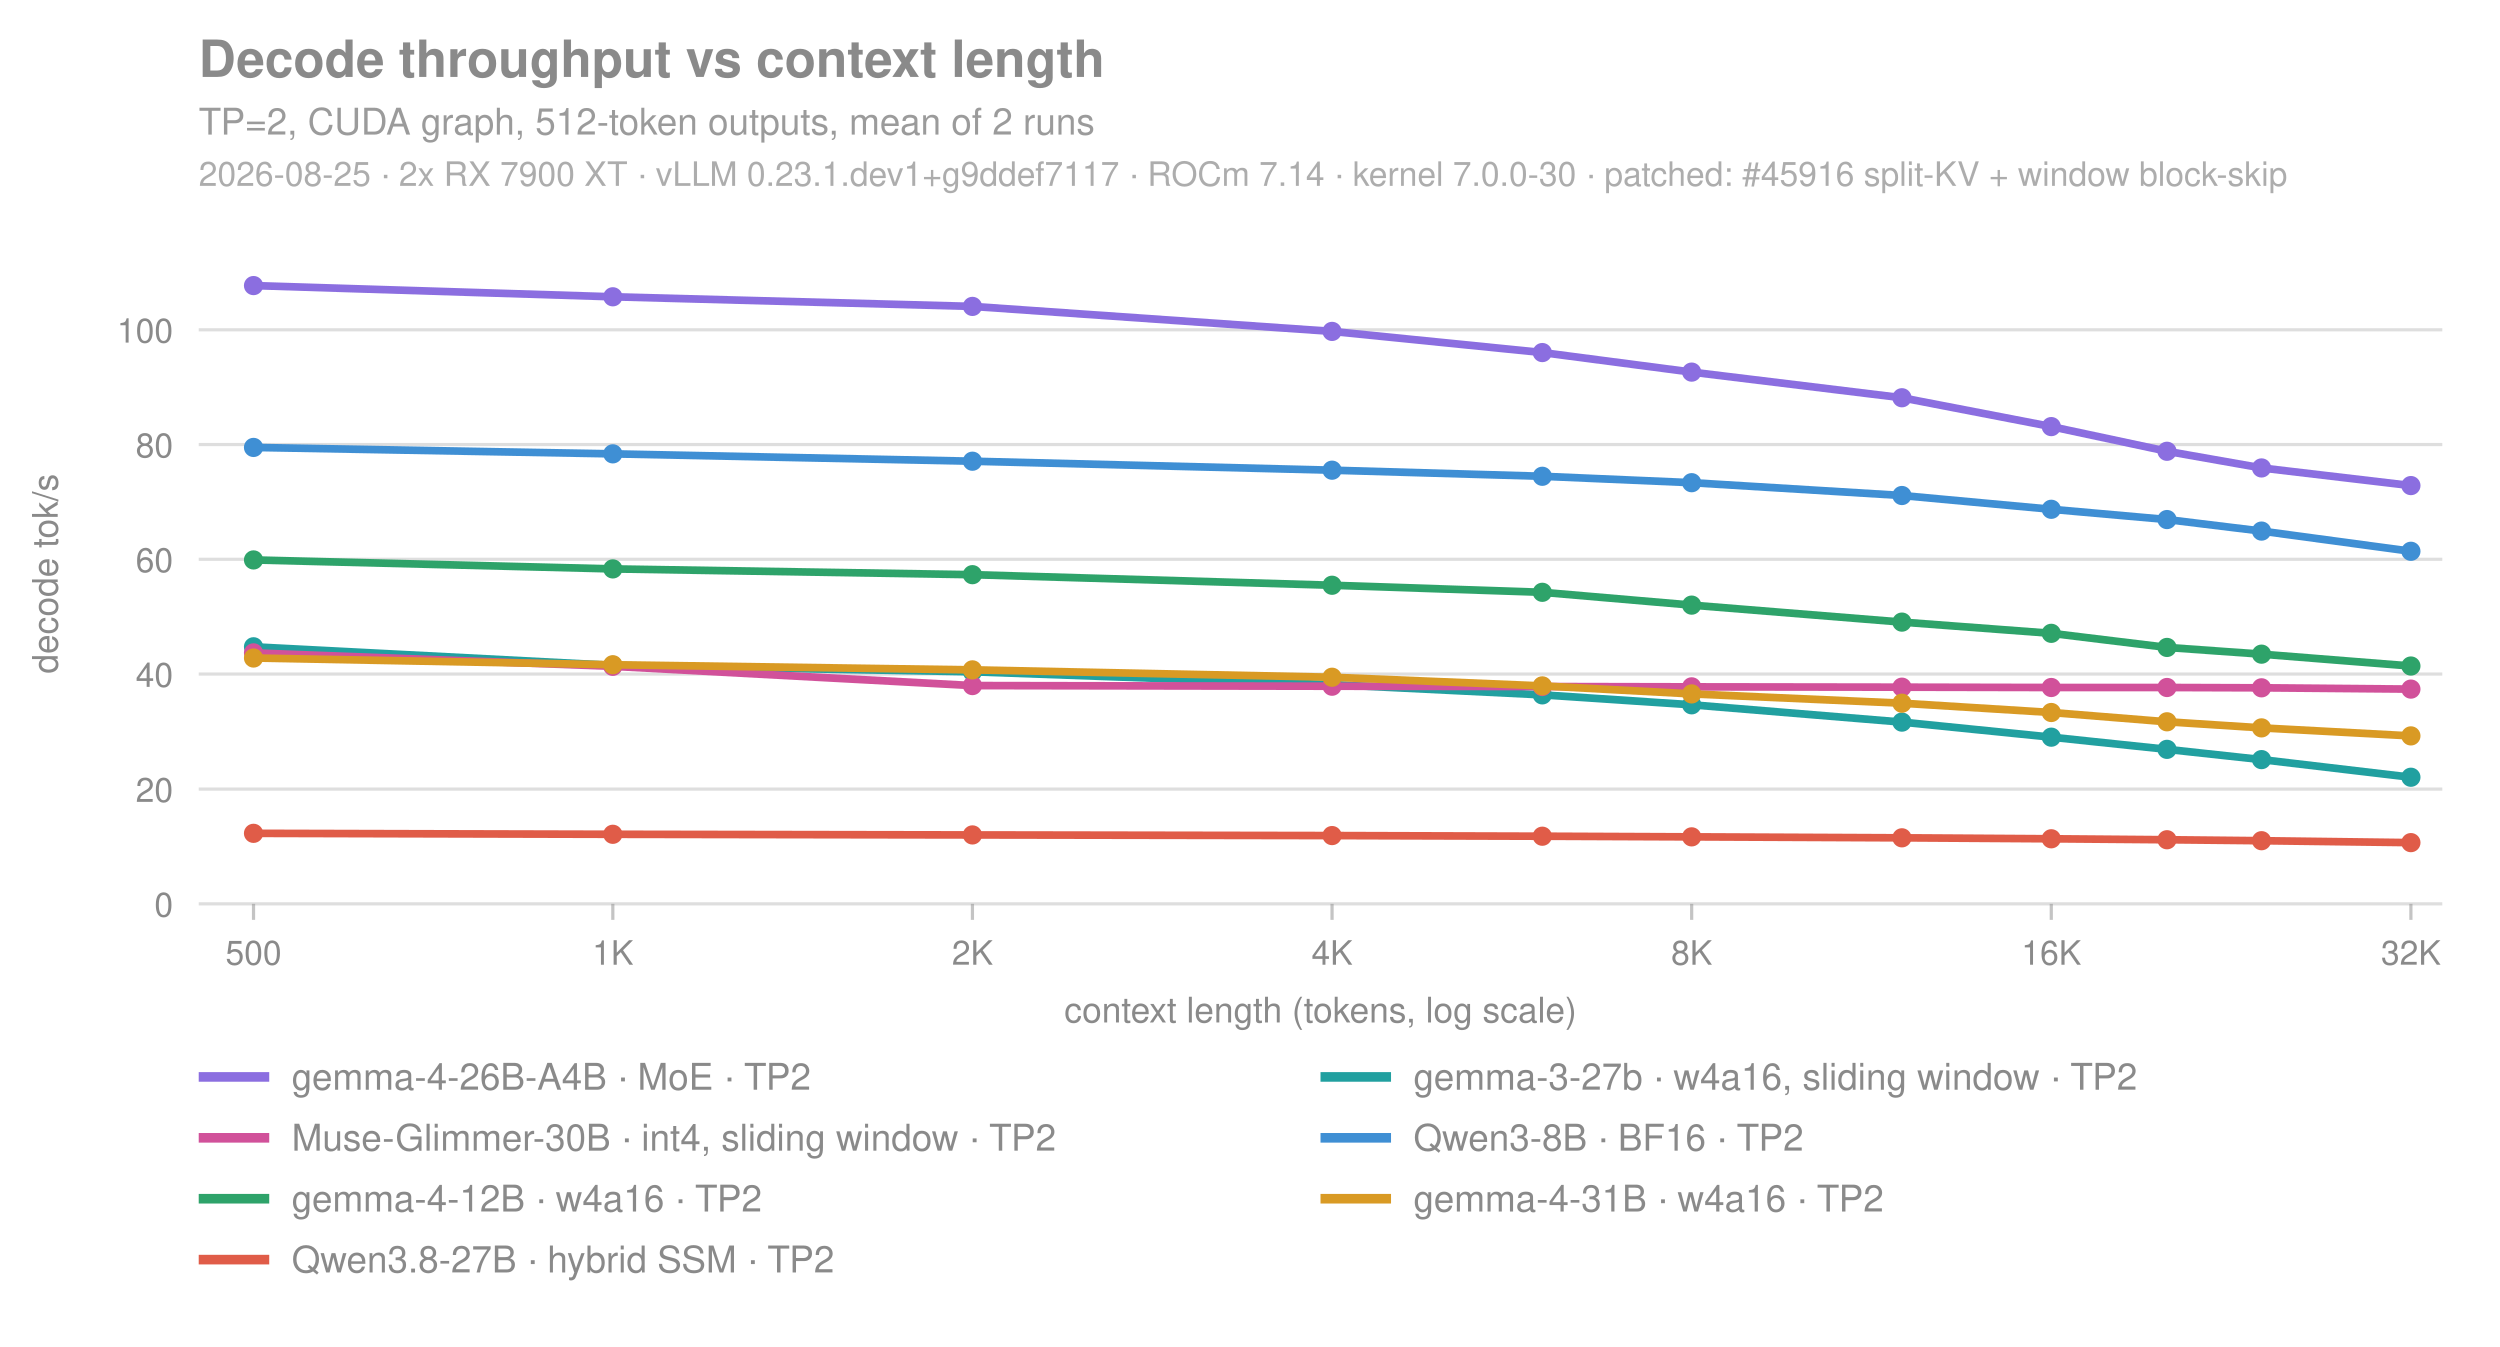
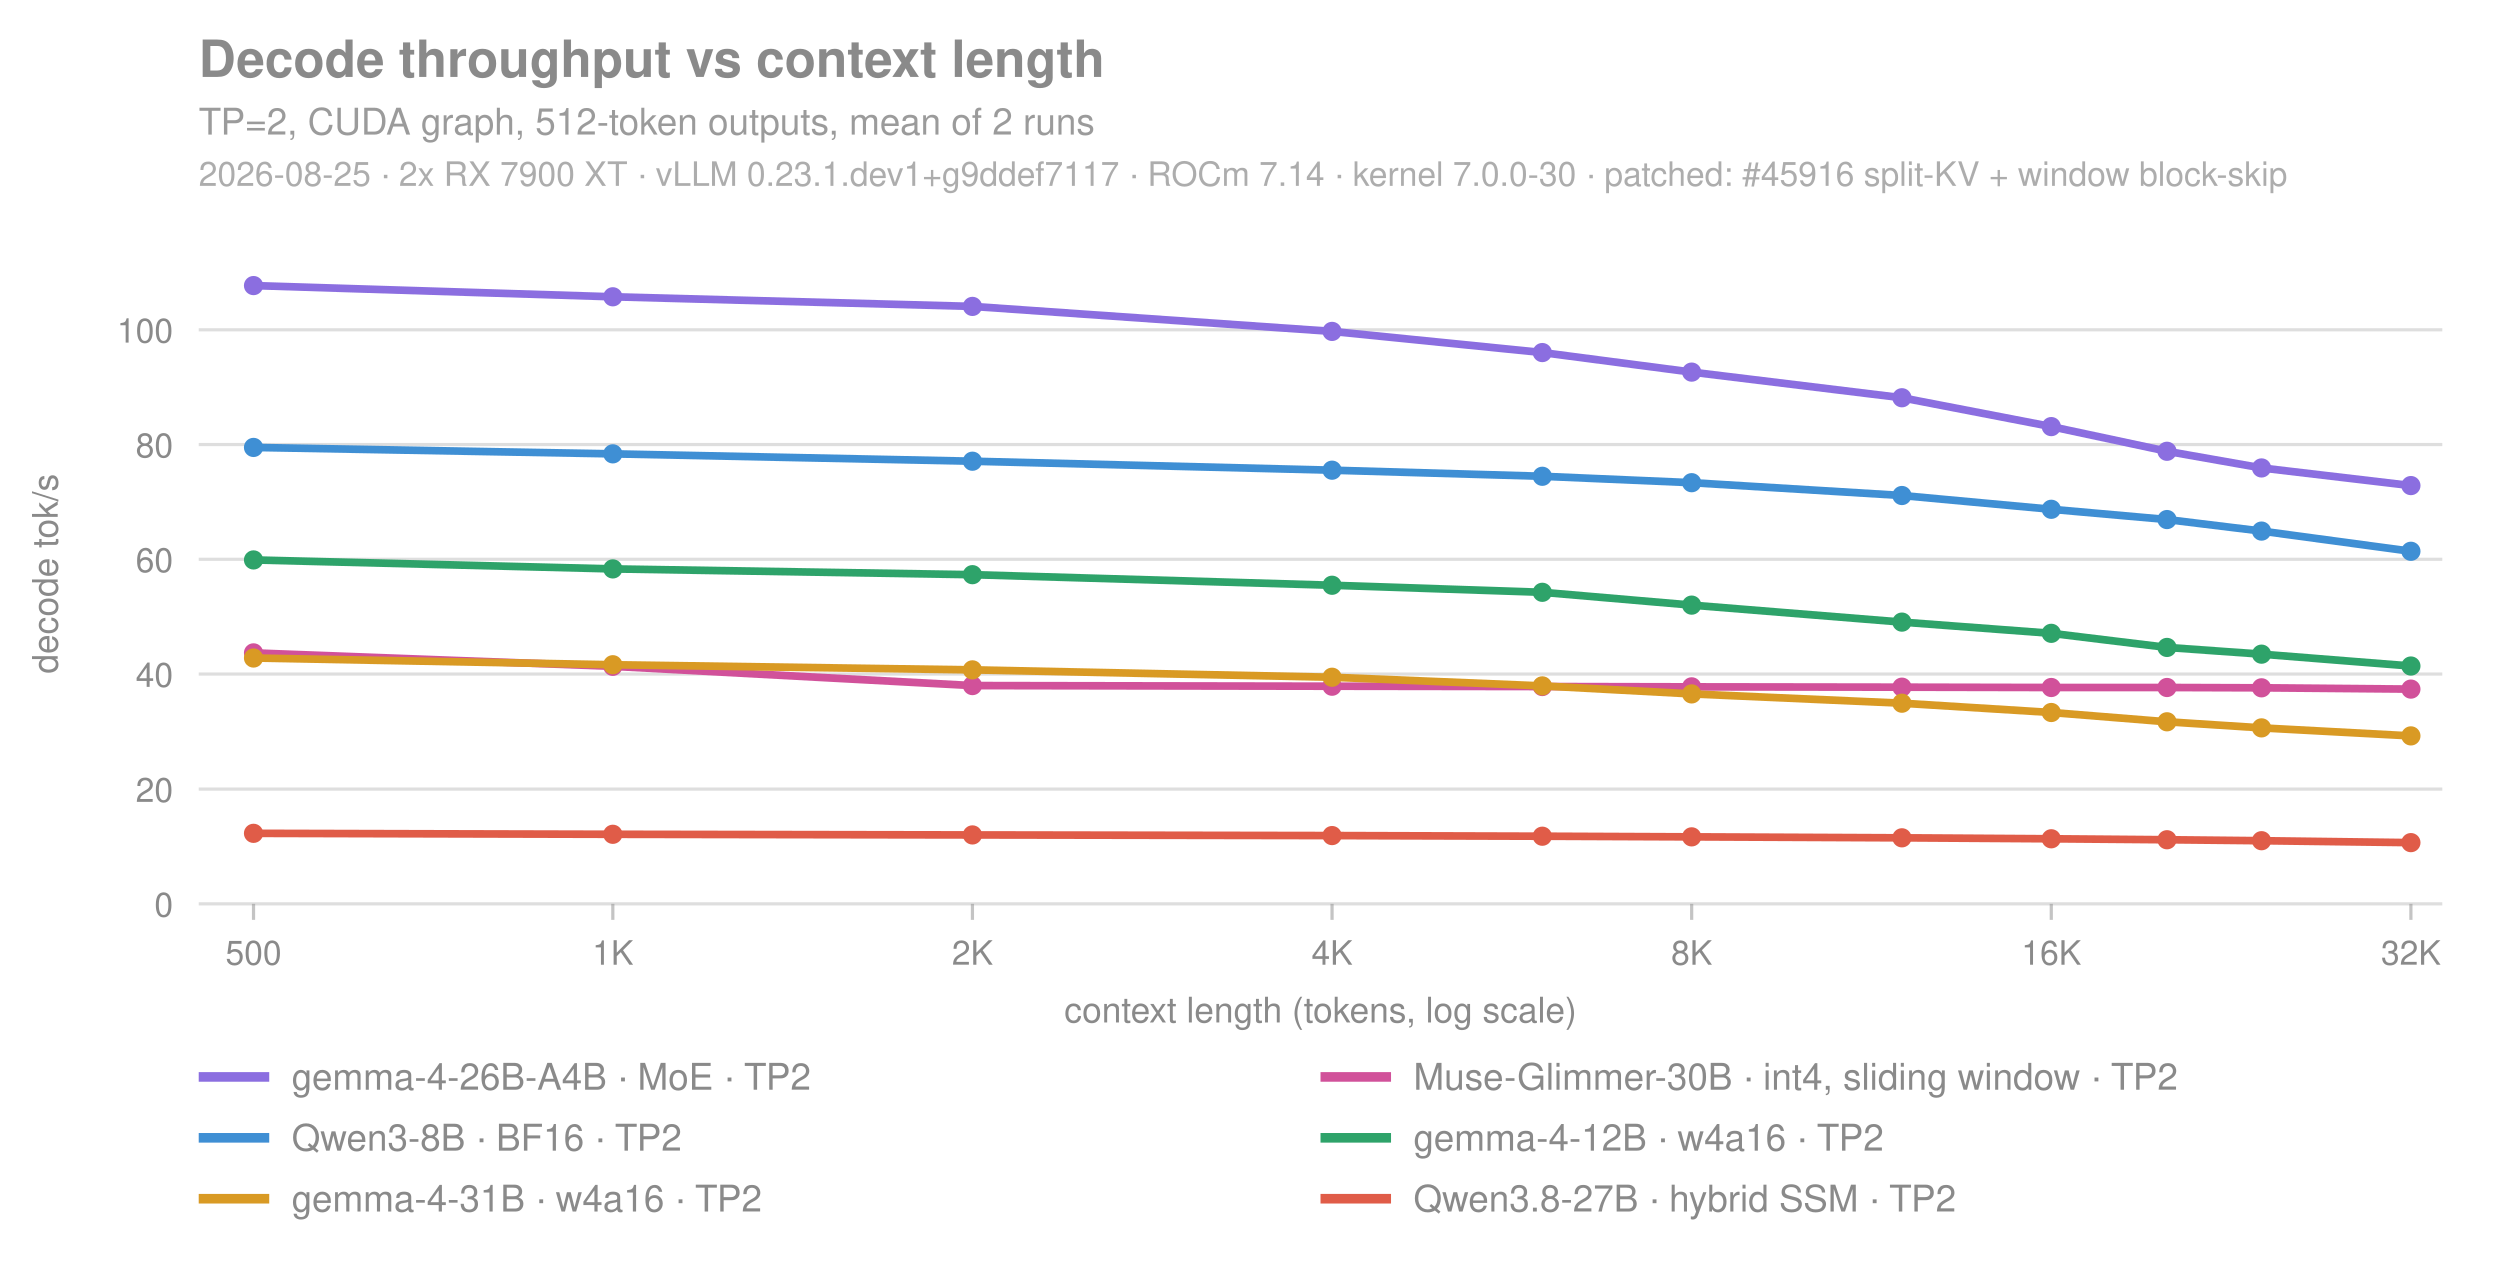
- <svg xmlns="http://www.w3.org/2000/svg" viewBox="0 0 780 420" width="780" height="420" font-family="-apple-system,BlinkMacSystemFont,Segoe UI,Helvetica,Arial,sans-serif">
+ <svg xmlns="http://www.w3.org/2000/svg" viewBox="0 0 780 401" width="780" height="401" font-family="-apple-system,BlinkMacSystemFont,Segoe UI,Helvetica,Arial,sans-serif">
  <text x="62" y="24" font-size="16" font-weight="700" fill="#8a8a8a">Decode throughput vs context length</text>
  <text x="62" y="42" font-size="11.5" fill="#8a8a8a" opacity=".85">TP=2, CUDA graph, 512-token outputs, mean of 2 runs</text>
  <text x="62" y="58" font-size="10.5" fill="#8a8a8a" opacity=".7">2026-08-25 · 2x RX 7900 XT · vLLM 0.23.1.dev1+g9ddef7117 · ROCm 7.14 · kernel 7.0.0-30 · patched: #45916 split-KV + window block-skip</text>
  <line x1="62" y1="282.0" x2="762" y2="282.0" stroke="#8a8a8a" stroke-width="1" opacity=".28" />
  <text x="54" y="286.0" font-size="10.5" fill="#8a8a8a" text-anchor="end">0</text>
  <line x1="62" y1="246.2" x2="762" y2="246.2" stroke="#8a8a8a" stroke-width="1" opacity=".28" />
  <text x="54" y="250.2" font-size="10.5" fill="#8a8a8a" text-anchor="end">20</text>
  <line x1="62" y1="210.3" x2="762" y2="210.3" stroke="#8a8a8a" stroke-width="1" opacity=".28" />
  <text x="54" y="214.3" font-size="10.5" fill="#8a8a8a" text-anchor="end">40</text>
  <line x1="62" y1="174.5" x2="762" y2="174.5" stroke="#8a8a8a" stroke-width="1" opacity=".28" />
  <text x="54" y="178.5" font-size="10.5" fill="#8a8a8a" text-anchor="end">60</text>
  <line x1="62" y1="138.7" x2="762" y2="138.7" stroke="#8a8a8a" stroke-width="1" opacity=".28" />
  <text x="54" y="142.7" font-size="10.5" fill="#8a8a8a" text-anchor="end">80</text>
  <line x1="62" y1="102.9" x2="762" y2="102.9" stroke="#8a8a8a" stroke-width="1" opacity=".28" />
  <text x="54" y="106.9" font-size="10.5" fill="#8a8a8a" text-anchor="end">100</text>
  <line x1="79.1" y1="282" x2="79.1" y2="287" stroke="#8a8a8a" stroke-width="1" opacity=".5" />
  <text x="79.1" y="301" font-size="10.5" fill="#8a8a8a" text-anchor="middle">500</text>
  <line x1="191.2" y1="282" x2="191.2" y2="287" stroke="#8a8a8a" stroke-width="1" opacity=".5" />
  <text x="191.2" y="301" font-size="10.5" fill="#8a8a8a" text-anchor="middle">1K</text>
  <line x1="303.4" y1="282" x2="303.4" y2="287" stroke="#8a8a8a" stroke-width="1" opacity=".5" />
  <text x="303.4" y="301" font-size="10.5" fill="#8a8a8a" text-anchor="middle">2K</text>
  <line x1="415.6" y1="282" x2="415.6" y2="287" stroke="#8a8a8a" stroke-width="1" opacity=".5" />
  <text x="415.6" y="301" font-size="10.5" fill="#8a8a8a" text-anchor="middle">4K</text>
  <line x1="527.8" y1="282" x2="527.8" y2="287" stroke="#8a8a8a" stroke-width="1" opacity=".5" />
  <text x="527.8" y="301" font-size="10.5" fill="#8a8a8a" text-anchor="middle">8K</text>
  <line x1="640.0" y1="282" x2="640.0" y2="287" stroke="#8a8a8a" stroke-width="1" opacity=".5" />
  <text x="640.0" y="301" font-size="10.5" fill="#8a8a8a" text-anchor="middle">16K</text>
  <line x1="752.2" y1="282" x2="752.2" y2="287" stroke="#8a8a8a" stroke-width="1" opacity=".5" />
  <text x="752.2" y="301" font-size="10.5" fill="#8a8a8a" text-anchor="middle">32K</text>
  <text x="18" y="179" font-size="11" fill="#8a8a8a" text-anchor="middle" transform="rotate(-90 18 179)">decode tok/s</text>
  <text x="412" y="319" font-size="11" fill="#8a8a8a" text-anchor="middle">context length (tokens, log scale)</text>
  <polyline points="79.1,89.1 191.2,92.6 303.4,95.6 415.6,103.4 481.2,110.0 527.8,116.1 593.4,124.1 640.0,133.1 676.1,140.8 705.6,146.0 752.2,151.5" fill="none" stroke="#8b6ee0" stroke-width="2.4" stroke-linejoin="round" stroke-linecap="round" />
  <circle cx="79.1" cy="89.1" r="3" fill="#8b6ee0" />
  <circle cx="191.2" cy="92.6" r="3" fill="#8b6ee0" />
  <circle cx="303.4" cy="95.6" r="3" fill="#8b6ee0" />
  <circle cx="415.6" cy="103.4" r="3" fill="#8b6ee0" />
  <circle cx="481.2" cy="110.0" r="3" fill="#8b6ee0" />
  <circle cx="527.8" cy="116.1" r="3" fill="#8b6ee0" />
  <circle cx="593.4" cy="124.1" r="3" fill="#8b6ee0" />
  <circle cx="640.0" cy="133.1" r="3" fill="#8b6ee0" />
  <circle cx="676.1" cy="140.8" r="3" fill="#8b6ee0" />
  <circle cx="705.6" cy="146.0" r="3" fill="#8b6ee0" />
  <circle cx="752.2" cy="151.5" r="3" fill="#8b6ee0" />
-   <polyline points="79.1,201.8 191.2,207.6 303.4,209.6 415.6,213.6 481.2,216.8 527.8,219.9 593.4,225.3 640.0,230.0 676.1,233.8 705.6,237.0 752.2,242.5" fill="none" stroke="#21a0a0" stroke-width="2.4" stroke-linejoin="round" stroke-linecap="round" />
-   <circle cx="79.1" cy="201.8" r="3" fill="#21a0a0" />
-   <circle cx="191.2" cy="207.6" r="3" fill="#21a0a0" />
-   <circle cx="303.4" cy="209.6" r="3" fill="#21a0a0" />
-   <circle cx="415.6" cy="213.6" r="3" fill="#21a0a0" />
-   <circle cx="481.2" cy="216.8" r="3" fill="#21a0a0" />
-   <circle cx="527.8" cy="219.9" r="3" fill="#21a0a0" />
-   <circle cx="593.4" cy="225.3" r="3" fill="#21a0a0" />
-   <circle cx="640.0" cy="230.0" r="3" fill="#21a0a0" />
-   <circle cx="676.1" cy="233.8" r="3" fill="#21a0a0" />
-   <circle cx="705.6" cy="237.0" r="3" fill="#21a0a0" />
-   <circle cx="752.2" cy="242.5" r="3" fill="#21a0a0" />
  <polyline points="79.1,203.7 191.2,207.9 303.4,213.9 415.6,214.1 481.2,214.2 527.8,214.3 593.4,214.4 640.0,214.5 676.1,214.5 705.6,214.6 752.2,215.0" fill="none" stroke="#d1519a" stroke-width="2.4" stroke-linejoin="round" stroke-linecap="round" />
  <circle cx="79.1" cy="203.7" r="3" fill="#d1519a" />
  <circle cx="191.2" cy="207.9" r="3" fill="#d1519a" />
  <circle cx="303.4" cy="213.9" r="3" fill="#d1519a" />
  <circle cx="415.6" cy="214.1" r="3" fill="#d1519a" />
  <circle cx="481.2" cy="214.2" r="3" fill="#d1519a" />
  <circle cx="527.8" cy="214.3" r="3" fill="#d1519a" />
  <circle cx="593.4" cy="214.4" r="3" fill="#d1519a" />
  <circle cx="640.0" cy="214.5" r="3" fill="#d1519a" />
  <circle cx="676.1" cy="214.5" r="3" fill="#d1519a" />
  <circle cx="705.6" cy="214.6" r="3" fill="#d1519a" />
  <circle cx="752.2" cy="215.0" r="3" fill="#d1519a" />
  <polyline points="79.1,139.6 191.2,141.6 303.4,143.9 415.6,146.7 481.2,148.6 527.8,150.6 593.4,154.6 640.0,158.9 676.1,162.1 705.6,165.7 752.2,172.0" fill="none" stroke="#3f8fd4" stroke-width="2.4" stroke-linejoin="round" stroke-linecap="round" />
  <circle cx="79.1" cy="139.6" r="3" fill="#3f8fd4" />
  <circle cx="191.2" cy="141.6" r="3" fill="#3f8fd4" />
  <circle cx="303.4" cy="143.9" r="3" fill="#3f8fd4" />
  <circle cx="415.6" cy="146.7" r="3" fill="#3f8fd4" />
  <circle cx="481.2" cy="148.6" r="3" fill="#3f8fd4" />
  <circle cx="527.8" cy="150.6" r="3" fill="#3f8fd4" />
  <circle cx="593.4" cy="154.6" r="3" fill="#3f8fd4" />
  <circle cx="640.0" cy="158.9" r="3" fill="#3f8fd4" />
  <circle cx="676.1" cy="162.1" r="3" fill="#3f8fd4" />
  <circle cx="705.6" cy="165.7" r="3" fill="#3f8fd4" />
  <circle cx="752.2" cy="172.0" r="3" fill="#3f8fd4" />
  <polyline points="79.1,174.7 191.2,177.5 303.4,179.3 415.6,182.6 481.2,184.8 527.8,188.8 593.4,194.1 640.0,197.6 676.1,202.0 705.6,204.1 752.2,207.8" fill="none" stroke="#2ea36a" stroke-width="2.4" stroke-linejoin="round" stroke-linecap="round" />
  <circle cx="79.1" cy="174.7" r="3" fill="#2ea36a" />
  <circle cx="191.2" cy="177.5" r="3" fill="#2ea36a" />
  <circle cx="303.4" cy="179.3" r="3" fill="#2ea36a" />
  <circle cx="415.6" cy="182.6" r="3" fill="#2ea36a" />
  <circle cx="481.2" cy="184.8" r="3" fill="#2ea36a" />
  <circle cx="527.8" cy="188.8" r="3" fill="#2ea36a" />
  <circle cx="593.4" cy="194.1" r="3" fill="#2ea36a" />
  <circle cx="640.0" cy="197.6" r="3" fill="#2ea36a" />
  <circle cx="676.1" cy="202.0" r="3" fill="#2ea36a" />
  <circle cx="705.6" cy="204.1" r="3" fill="#2ea36a" />
  <circle cx="752.2" cy="207.8" r="3" fill="#2ea36a" />
  <polyline points="79.1,205.3 191.2,207.4 303.4,209.0 415.6,211.3 481.2,214.0 527.8,216.5 593.4,219.4 640.0,222.3 676.1,225.2 705.6,227.1 752.2,229.6" fill="none" stroke="#d99a24" stroke-width="2.4" stroke-linejoin="round" stroke-linecap="round" />
  <circle cx="79.1" cy="205.3" r="3" fill="#d99a24" />
  <circle cx="191.2" cy="207.4" r="3" fill="#d99a24" />
  <circle cx="303.4" cy="209.0" r="3" fill="#d99a24" />
  <circle cx="415.6" cy="211.3" r="3" fill="#d99a24" />
  <circle cx="481.2" cy="214.0" r="3" fill="#d99a24" />
  <circle cx="527.8" cy="216.5" r="3" fill="#d99a24" />
  <circle cx="593.4" cy="219.4" r="3" fill="#d99a24" />
  <circle cx="640.0" cy="222.3" r="3" fill="#d99a24" />
  <circle cx="676.1" cy="225.2" r="3" fill="#d99a24" />
  <circle cx="705.6" cy="227.1" r="3" fill="#d99a24" />
  <circle cx="752.2" cy="229.6" r="3" fill="#d99a24" />
  <polyline points="79.1,260.0 191.2,260.3 303.4,260.5 415.6,260.7 481.2,260.9 527.8,261.1 593.4,261.4 640.0,261.7 676.1,262.0 705.6,262.3 752.2,262.9" fill="none" stroke="#e05c48" stroke-width="2.4" stroke-linejoin="round" stroke-linecap="round" />
  <circle cx="79.1" cy="260.0" r="3" fill="#e05c48" />
  <circle cx="191.2" cy="260.3" r="3" fill="#e05c48" />
  <circle cx="303.4" cy="260.5" r="3" fill="#e05c48" />
  <circle cx="415.6" cy="260.7" r="3" fill="#e05c48" />
  <circle cx="481.2" cy="260.9" r="3" fill="#e05c48" />
  <circle cx="527.8" cy="261.1" r="3" fill="#e05c48" />
  <circle cx="593.4" cy="261.4" r="3" fill="#e05c48" />
  <circle cx="640.0" cy="261.7" r="3" fill="#e05c48" />
  <circle cx="676.1" cy="262.0" r="3" fill="#e05c48" />
  <circle cx="705.6" cy="262.3" r="3" fill="#e05c48" />
  <circle cx="752.2" cy="262.9" r="3" fill="#e05c48" />
  <line x1="62.0" y1="336" x2="84.0" y2="336" stroke="#8b6ee0" stroke-width="3" />
  <text x="91.0" y="340" font-size="11.5" fill="#8a8a8a">gemma-4-26B-A4B · MoE · TP2</text>
-   <line x1="412.0" y1="336" x2="434.0" y2="336" stroke="#21a0a0" stroke-width="3" />
-   <text x="441.0" y="340" font-size="11.5" fill="#8a8a8a">gemma-3-27b · w4a16, sliding window · TP2</text>
-   <line x1="62.0" y1="355" x2="84.0" y2="355" stroke="#d1519a" stroke-width="3" />
-   <text x="91.0" y="359" font-size="11.5" fill="#8a8a8a">Muse-Glimmer-30B · int4, sliding window · TP2</text>
-   <line x1="412.0" y1="355" x2="434.0" y2="355" stroke="#3f8fd4" stroke-width="3" />
-   <text x="441.0" y="359" font-size="11.5" fill="#8a8a8a">Qwen3-8B · BF16 · TP2</text>
-   <line x1="62.0" y1="374" x2="84.0" y2="374" stroke="#2ea36a" stroke-width="3" />
-   <text x="91.0" y="378" font-size="11.5" fill="#8a8a8a">gemma-4-12B · w4a16 · TP2</text>
-   <line x1="412.0" y1="374" x2="434.0" y2="374" stroke="#d99a24" stroke-width="3" />
-   <text x="441.0" y="378" font-size="11.5" fill="#8a8a8a">gemma-4-31B · w4a16 · TP2</text>
-   <line x1="62.0" y1="393" x2="84.0" y2="393" stroke="#e05c48" stroke-width="3" />
-   <text x="91.0" y="397" font-size="11.5" fill="#8a8a8a">Qwen3.8-27B · hybrid SSM · TP2</text>
+   <line x1="412.0" y1="336" x2="434.0" y2="336" stroke="#d1519a" stroke-width="3" />
+   <text x="441.0" y="340" font-size="11.5" fill="#8a8a8a">Muse-Glimmer-30B · int4, sliding window · TP2</text>
+   <line x1="62.0" y1="355" x2="84.0" y2="355" stroke="#3f8fd4" stroke-width="3" />
+   <text x="91.0" y="359" font-size="11.5" fill="#8a8a8a">Qwen3-8B · BF16 · TP2</text>
+   <line x1="412.0" y1="355" x2="434.0" y2="355" stroke="#2ea36a" stroke-width="3" />
+   <text x="441.0" y="359" font-size="11.5" fill="#8a8a8a">gemma-4-12B · w4a16 · TP2</text>
+   <line x1="62.0" y1="374" x2="84.0" y2="374" stroke="#d99a24" stroke-width="3" />
+   <text x="91.0" y="378" font-size="11.5" fill="#8a8a8a">gemma-4-31B · w4a16 · TP2</text>
+   <line x1="412.0" y1="374" x2="434.0" y2="374" stroke="#e05c48" stroke-width="3" />
+   <text x="441.0" y="378" font-size="11.5" fill="#8a8a8a">Qwen3.8-27B · hybrid SSM · TP2</text>
</svg>
